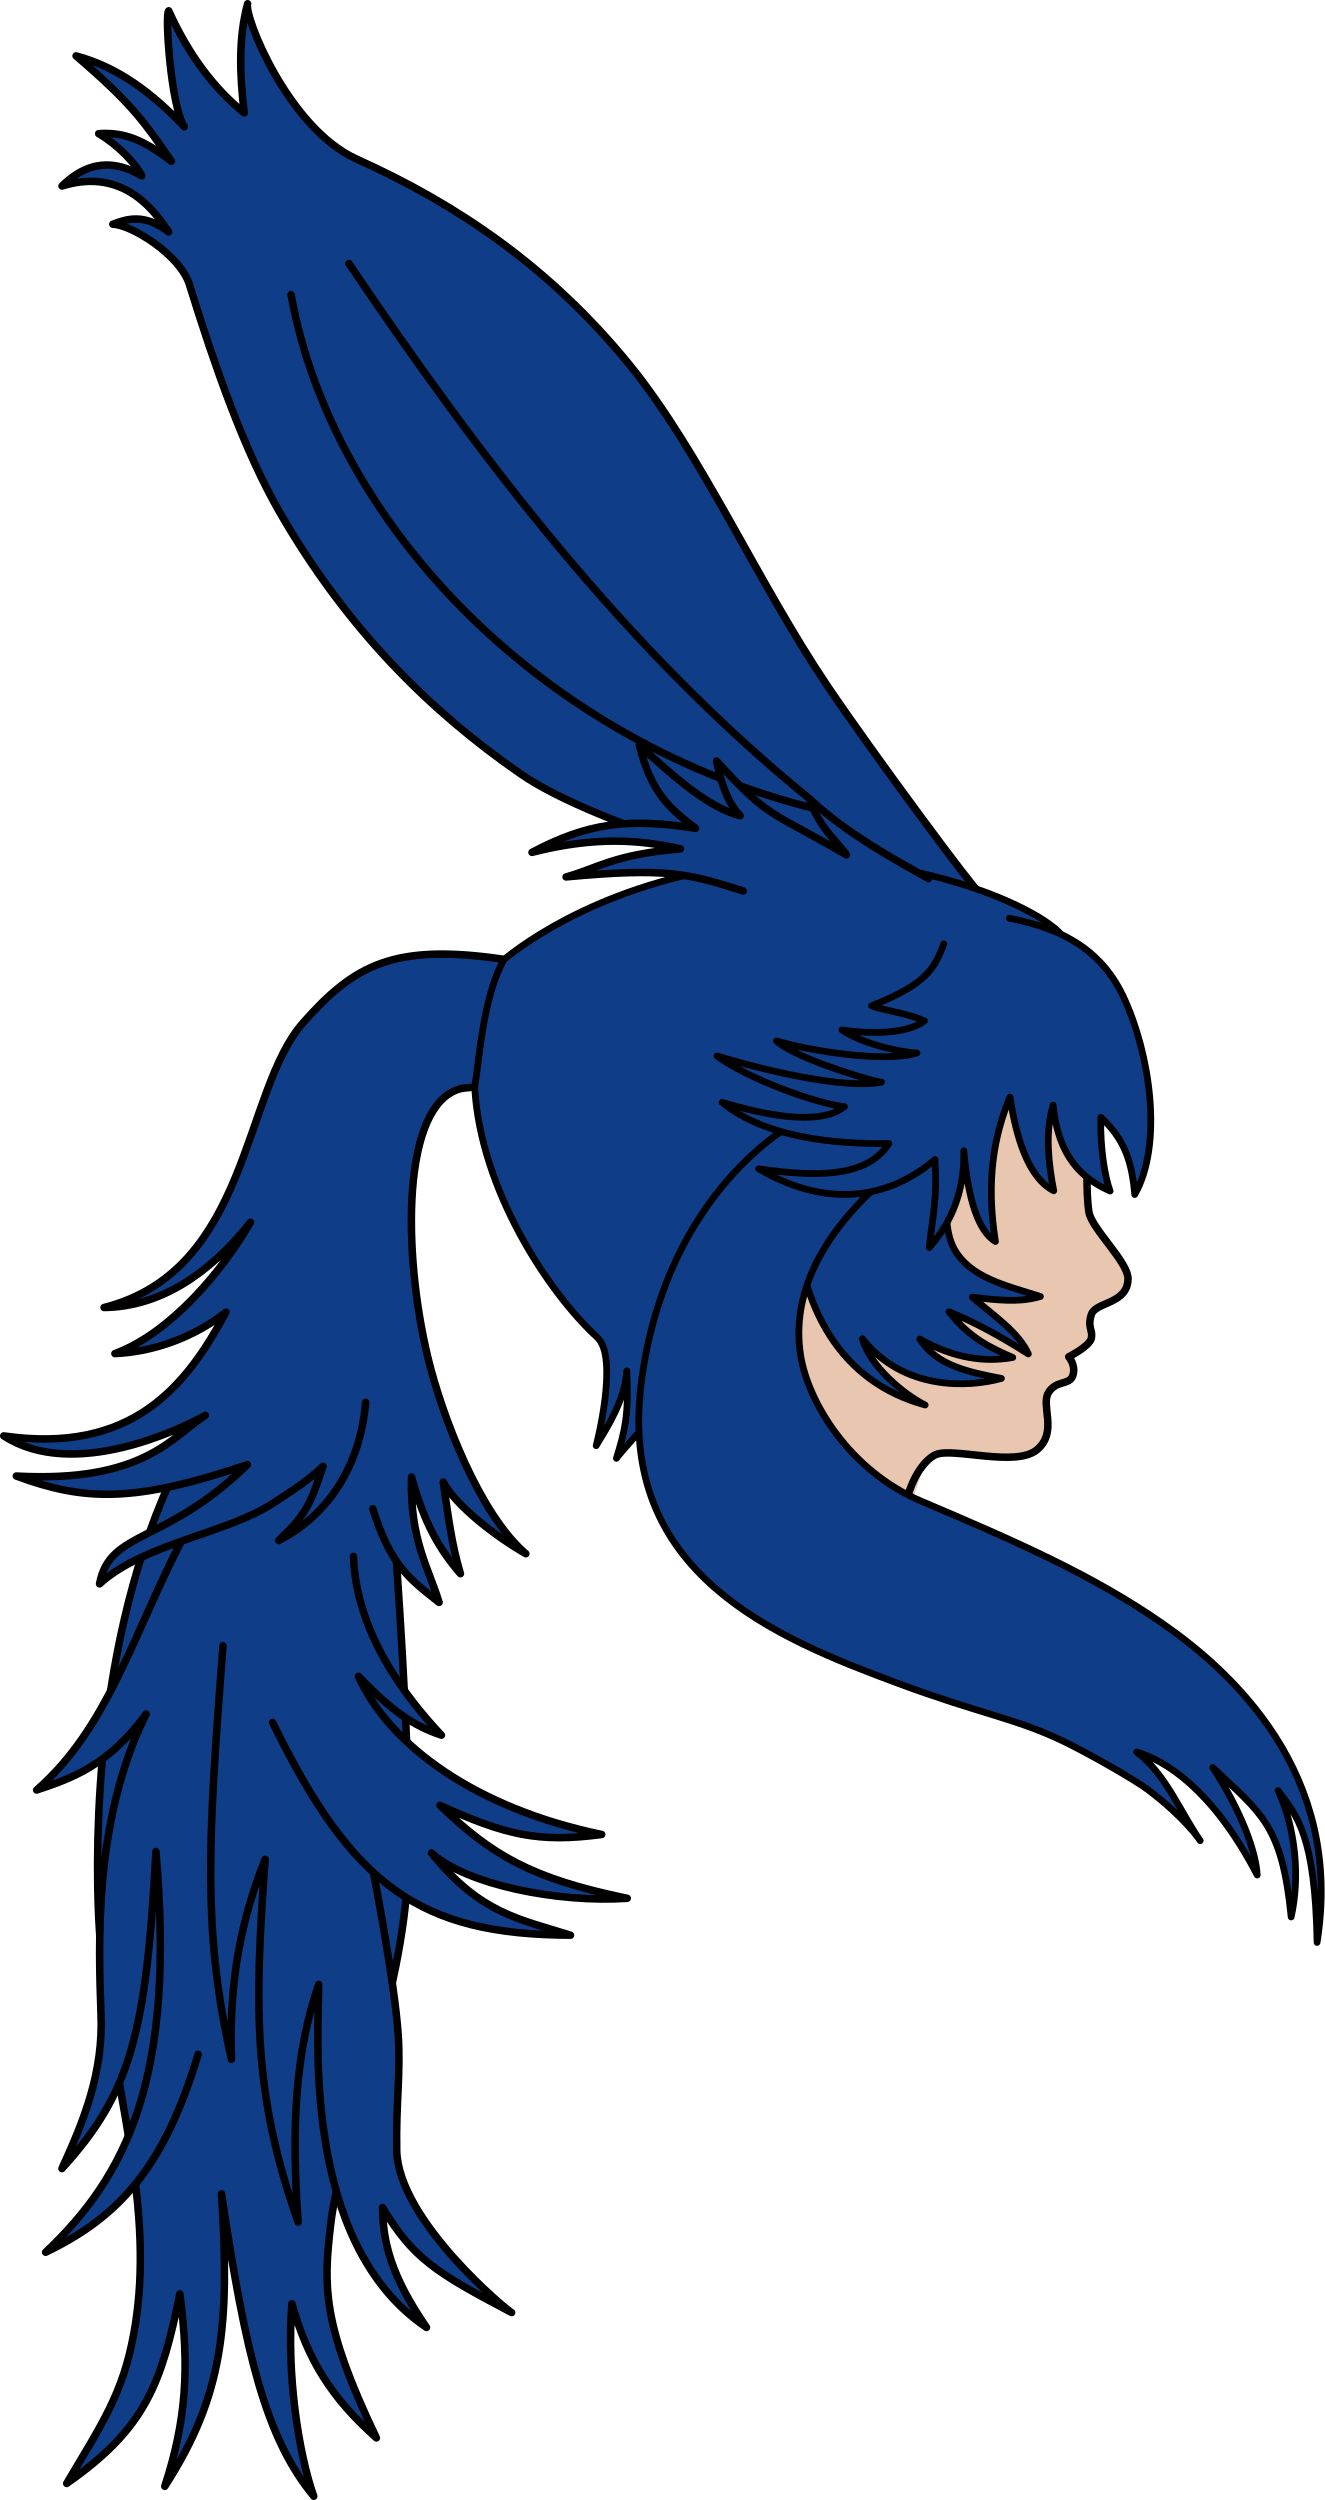
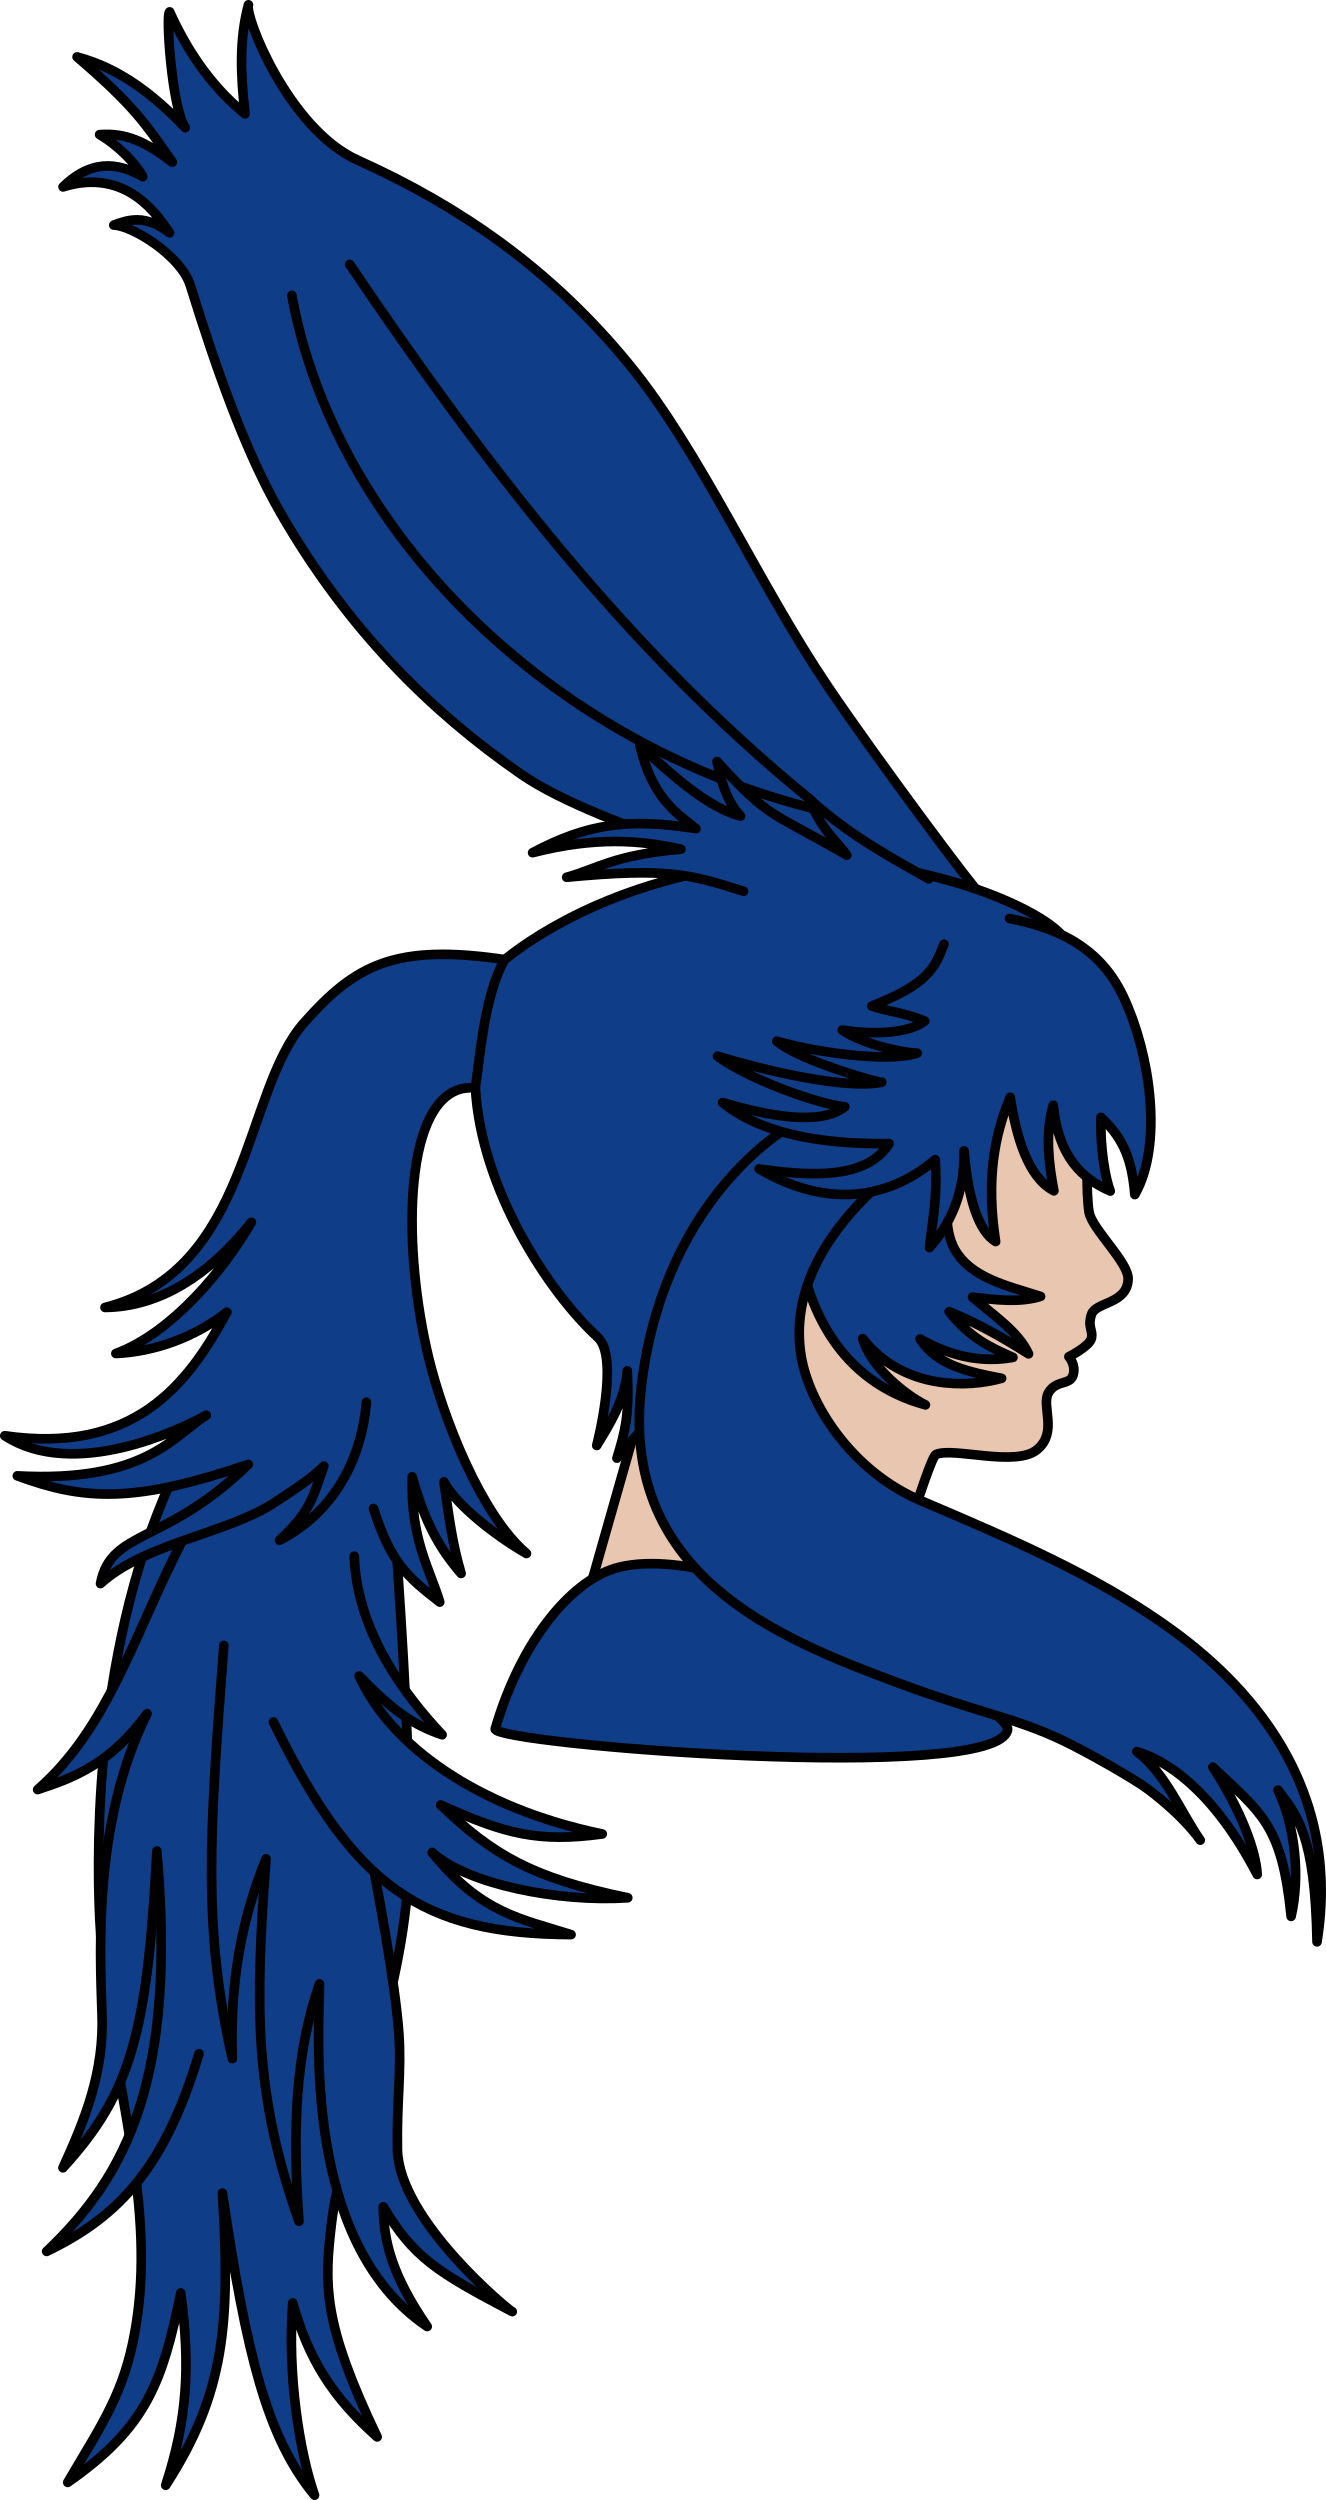
- <svg xmlns="http://www.w3.org/2000/svg" width="110.085mm" height="207.766mm" viewBox="0 0 110.085 207.766" version="1.1" id="svg8">
+ <svg xmlns="http://www.w3.org/2000/svg" width="110.292mm" height="207.942mm" viewBox="0 0 110.292 207.942" version="1.1" id="svg8">
  <defs id="defs2">
    <pattern y="0" x="0" height="6" width="6" patternUnits="userSpaceOnUse" id="EMFhbasepattern" />
    <pattern y="0" x="0" height="6" width="6" patternUnits="userSpaceOnUse" id="EMFhbasepattern-7" />
    <pattern y="0" x="0" height="6" width="6" patternUnits="userSpaceOnUse" id="EMFhbasepattern-0" />
  </defs>
-   <g id="layer1" transform="translate(-48.96818,-40.30968)">
-     <g id="g893" style="stroke-width:0.9;stroke-miterlimit:4;stroke-dasharray:none;paint-order:markers fill stroke" transform="matrix(1.022339,0,0,1.022339,28.51979,20.73481)">
-       <g id="g899" />
+   <g id="layer1" transform="translate(-48.88012,-40.22175)">
+     <g id="g893" style="stroke-width:0.783;stroke-miterlimit:4;stroke-dasharray:none;paint-order:markers fill stroke" transform="matrix(1.022339,0,0,1.022339,28.51979,20.73481)">
+       <g style="stroke-width:0.783;stroke-miterlimit:4;stroke-dasharray:none" id="g899" />
    </g>
-     <path id="path876" style="fill:#e9c6af;stroke:#000000;stroke-width:0.624;stroke-linecap:round;stroke-linejoin:round;stroke-miterlimit:4;stroke-dasharray:none;stroke-opacity:1" d="m 121.891,173.767 c -7.226,-4.993 -18.28,-23.796 -18.28,-23.796 l 7.942,-25.446 27.454,-2.448 -1.607,4.936 m 0,0 c 0,0 2.012,9.315 1.933,10.491 -0.079,1.176 0.013,2.86 0.136,3.557 0.246,1.396 3.284,4.151 3.246,5.549 -0.058,2.093 -2.688,1.879 -3.044,2.935 -0.356,1.056 0.13,1.282 6.2e-4,1.964 -0.129,0.682 -1.886,1.559 -1.886,1.559 0,0 0.622,0.698 0.345,1.547 -0.277,0.849 -1.39,0.36 -2.035,1.439 -0.645,1.078 0.812,3.29 -0.959,4.748 -1.77,1.458 -6.919,-0.216 -8.383,0.39 -0.741,0.307 -2.017,1.651 -2.537,4.278" />
-     <g transform="matrix(0.6238118,0,0,0.6238118,39.55618,35.67483)" id="g980" style="fill:#0f3d87;fill-opacity:1">
-       <g id="g995" style="fill:#0f3d87;fill-opacity:1">
-         <path style="fill:#0f3d87;fill-opacity:1;stroke:#000000;stroke-width:1;stroke-linecap:round;stroke-linejoin:round;stroke-miterlimit:4;stroke-dasharray:none;stroke-opacity:1" d="M 145.496,126.263 C 145.265,126.494 131.554,108.042 125.317,98.801 116.024,85.029 108.383,67.555 98.858,55.904 88.463,43.189 76.269,34.767 62.643,28.642 53.446,24.509 47.519,9.406 48.076,7.929 46.848,12.449 47.01,17.338 47.623,22.472 43.69,19.293 40.285,14.882 37.566,8.871 c -0.551,0.22 0.288,12.846 2.079,15.442 -4.194,-4.407 -8.752,-7.924 -14.421,-9.435 7.577,6.492 9.159,8.925 12.695,14.032 -3.564,-2.734 -6.125,-3.917 -9.689,-3.675 2.604,1.516 4.97,4.047 5.746,5.613 -2.468,-1.419 -6.32,-2.864 -10.624,1.363 8.582,-2.665 12.73,4.015 14.204,6.119 -3.173,-2.461 -5.452,-1.784 -7.436,-1.029 2.46,0.052 8.981,4.102 10.203,8.047 3.392,10.947 7.281,22.096 12.027,30.335 8.929,15.502 20.012,26.503 32.139,34.879 10.525,7.268 38.533,14.582 37.953,14.066 z" id="path903" />
-         <path style="fill:#0f3d87;fill-opacity:1;stroke:#000000;stroke-width:1;stroke-linecap:round;stroke-linejoin:round;stroke-miterlimit:4;stroke-dasharray:none;stroke-opacity:1" d="m 42.448,195.985 c -14.098,22.451 -14.667,52.912 -14.289,65.007 0.378,12.095 2.662,22.244 4.347,32.884 1.609,10.163 1.635,17.574 0.425,24.336 -1.451,8.107 -4.265,12.112 -8.956,20.07 10.486,-7.314 12.625,-13.263 15.075,-25.26 1.296,9.878 0.863,16.8 -2.008,25.643 7.876,-12.209 8.646,-21.491 7.56,-38.962 3.196,21.535 5.942,32.612 12.284,40.285 -2.005,-5.676 -3.639,-16.143 -2.911,-25.641 2.136,7.587 5.321,12.576 11.259,17.871 -7.336,-15.322 -7.042,-20.312 -6.081,-28.516 1.293,-11.035 9.071,-28.159 10.205,-45.546 1.134,-17.387 -3.591,-69.926 -3.591,-69.926" id="path955" />
-         <path style="fill:#0f3d87;fill-opacity:1;stroke:#000000;stroke-width:1;stroke-linecap:round;stroke-linejoin:round;stroke-miterlimit:4;stroke-dasharray:none;stroke-opacity:1" d="m 64.917,257.307 c 0,0 2.719,13.984 3.213,21.072 0.359,5.154 -0.301,9.157 -0.189,15.497 0.166,9.414 14.926,21.544 15.308,21.639 -10.063,-5.304 -13.13,-7.183 -17.198,-13.985 0.047,4.545 1.107,9.064 5.859,15.97 -16.759,-11.282 -14.373,-39.463 -14.363,-45.688 -3.174,9.125 -3.632,19.163 -2.74,31.655 -5.978,-16.986 -5.87,-28.271 -4.394,-48.334 -3.157,7.905 -4.851,16.138 -4.488,26.647 -3.898,-17.287 -3.103,-29.291 -1.134,-55.09" id="path959" />
-         <path style="fill:#0f3d87;fill-opacity:1;stroke:#000000;stroke-width:1;stroke-linecap:round;stroke-linejoin:round;stroke-miterlimit:4;stroke-dasharray:none;stroke-opacity:1" d="m 62.177,214.785 c 0.377,10.308 7.014,18.794 11.717,23.812 -3.667,-1.239 -6.48,-3.089 -11.056,-7.843 4.137,9.181 15.604,17.582 32.411,21.072 -8.472,1.138 -12.894,0.044 -21.545,-3.874 6.948,6.627 12.044,9.703 24.946,12.379 -9.168,0.628 -21.453,-1.797 -26.08,-6.048 6.528,8.135 11.791,8.821 18.521,10.961 -19.961,-0.085 -28.969,-6.359 -39.688,-28.348" id="path957" />
-         <path style="fill:#0f3d87;fill-opacity:1;stroke:#000000;stroke-width:1;stroke-linecap:round;stroke-linejoin:round;stroke-miterlimit:4;stroke-dasharray:none;stroke-opacity:1" d="m 64.746,208.428 c 2.34,7.284 4.466,9.072 8.839,12.48 -1.351,-4.494 -3.917,-8.354 -3.675,-16.704 1.682,6.119 3.681,9.595 6.519,12.882 -1.19,-4.036 -1.6,-7.433 -2.287,-12.21 1.706,3.221 7.171,7.367 11,9.547 -6.136,-5.228 -11.138,-18.26 -13.027,-26.054 -3.437,-14.182 -3.503,-33.765 4.276,-35.881 0.627,-0.17 1.938,-0.2 1.938,-0.2 l 4.009,-17.038 c -14.756,-2.199 -20.028,0.698 -26.861,8.419 -8.092,9.144 -7.092,33.004 -26.527,37.952 7.307,-0.071 13.982,-4.355 19.511,-11.359 -3.538,6.15 -10.479,14.692 -18.065,17.498 5.035,-0.216 10.471,-2.103 14.796,-5.513 -5.353,9.981 -12.575,18.917 -29.605,16.48 9.248,6.002 23.521,-0.867 26.861,-2.74 -4.47,2.855 -8.225,9.002 -25.19,8.085 9.036,3.356 15.756,3.586 30.791,-1.522 -11.015,10.757 -18.333,8.635 -19.699,15.888 5.907,-5.382 16.972,-6.721 23.089,-10.728 2.854,-1.87 4.947,-3.209 6.682,-4.937 -1.657,4.905 -2.096,6.276 -5.899,9.891 7.258,-3.731 10.955,-10.835 11.579,-18.408" id="path905" />
-         <path transform="translate(31.37202,25.70238)" style="fill:#0f3d87;fill-opacity:1;stroke:#000000;stroke-width:0.9;stroke-linecap:round;stroke-linejoin:round;stroke-miterlimit:4;stroke-dasharray:none;stroke-opacity:1;paint-order:markers fill stroke" d="M 125.888,108.045 C 126.757,104.317 106.433,94.627 85.591,96.611 64.749,98.596 53.005,107.811 50.872,109.546 c -2.799,4.791 -3.365,13.794 -3.915,17.038 0.747,13.556 9.758,27.295 16.319,33.309 2.939,2.694 -0.136,14.431 -0.136,14.431 1.535,-2.538 3.784,-5.988 4.076,-9.956 0.298,5.953 -0.282,8.056 -1.379,11.643 2.265,-2.987 6.203,-6.038 7.208,-10.787" id="path885" />
-         <path transform="translate(31.37202,25.70238)" style="fill:#0f3d87;fill-opacity:1;stroke:#000000;stroke-width:0.9;stroke-linecap:round;stroke-linejoin:round;stroke-miterlimit:4;stroke-dasharray:none;stroke-opacity:1;paint-order:markers fill stroke" d="m 89.439,141.883 c 0.572,14.531 6.58,24.035 17.529,27.025 -2.954,-1.478 -7.355,-5.213 -8.363,-8.835 5.453,6.955 14.213,6.516 18.521,5.292 -4.329,-0.834 -8.631,-1.702 -10.867,-5.244 4.603,2.626 8.783,3.106 12.379,2.457 -2.835,-1.261 -5.67,-2.499 -8.504,-6.095 3.57,1.429 7.087,3.413 10.583,5.622 -1.283,-2.891 -4.656,-5.138 -7.465,-7.56 3.102,0.361 6.214,0.769 9.071,-0.095 -4.643,-1.479 -9.361,-2.509 -11.481,-6.331 -2.839,-5.117 0.945,-17.529 0.945,-17.529" id="path883" />
-         <path transform="translate(31.37202,25.70238)" style="fill:#0f3d87;fill-opacity:1;stroke:#000000;stroke-width:0.9;stroke-linecap:round;stroke-linejoin:round;stroke-miterlimit:4;stroke-dasharray:none;stroke-opacity:1;paint-order:markers fill stroke" d="m 89.58,131.347 c 0,0 -17.049,8.821 -20.411,34.428 -3.362,25.607 17.836,34.148 34.287,40.255 10.673,3.962 15.495,4.611 21.754,7.589 3.388,1.612 9.697,5.222 11.462,6.558 5.025,3.805 6.938,6.769 6.938,6.769 -2.616,-3.753 -4.591,-8.897 -8.454,-11.805 3.635,1.059 10.045,4.815 16.05,16.381 -0.146,-3.014 -2.065,-8.401 -5.91,-14.315 6.421,6.15 9.207,7.55 10.432,19.903 1.195,-5.238 0.606,-11.796 -1.744,-16.834 2.552,3.394 4.933,5.986 5.198,20.231 3.627,-22.576 -11.381,-36.095 -20.609,-42.505 -9.228,-6.41 -19.328,-10.857 -32.138,-16.29 -9.502,-4.029 -15.061,-13.146 -16.055,-19.415 -2.595,-16.372 17.152,-27.833 17.152,-27.833" id="path879" />
-         <path transform="translate(31.37202,25.70238)" style="fill:#0f3d87;fill-opacity:1;stroke:#000000;stroke-width:0.9;stroke-linecap:round;stroke-linejoin:round;stroke-miterlimit:4;stroke-dasharray:none;stroke-opacity:1;paint-order:markers fill stroke" d="m 109.447,107.476 c -1.245,3.227 -2.126,5.28 -9.622,8.252 1.651,0.637 4.511,0.892 7.049,2.005 -2.595,1.959 -8.087,1.666 -10.991,1.203 2.535,1.796 7.852,3.015 9.989,3.074 -4.301,1.376 -14.664,-0.365 -18.709,-1.604 2.708,2.51 14.141,5.765 13.998,5.479 -4.876,1.007 -15.829,-1.608 -21.916,-3.475 3.927,2.968 13.302,6.39 16.972,6.749 -3.45,2.734 -11.077,0.965 -16.303,-0.568 5.856,4.81 15.292,5.567 22.217,5.479 -2.993,4.723 -10.185,4.405 -17.339,3.374 9.954,5.823 18.089,3.38 23.486,-1.236 0.309,5.025 -0.254,7.2 -0.768,11.726 2.813,-3.208 4.709,-7.204 4.61,-12.896 0.576,6.748 2.034,10.768 4.21,12.094 -1.303,-8.364 -0.126,-14.247 1.938,-19.243 0.791,5.126 2.328,10.674 5.83,12.478 -0.66,-3.475 -1.203,-7.671 -0.084,-11.409 0.686,6.906 3.85,9.791 7.6,11.442 -0.619,-1.542 -1.371,-5.627 -1.241,-9.826 3.149,2.92 4.136,5.883 4.515,10.293 3.779,-6.607 2.114,-18.7 -1.554,-26.443 -3.409,-7.197 -9.73,-9.268 -15.144,-10.368" id="path881" />
-         <path style="fill:#0f3d87;fill-opacity:1;stroke:#000000;stroke-width:1;stroke-linecap:round;stroke-linejoin:round;stroke-miterlimit:4;stroke-dasharray:none;stroke-opacity:1" d="M 124.165,115.283 C 87.701,106.458 59.425,77.543 53.862,46.68" id="path909" />
-         <path style="fill:#0f3d87;fill-opacity:1;stroke:#000000;stroke-width:1;stroke-linecap:round;stroke-linejoin:round;stroke-miterlimit:4;stroke-dasharray:none;stroke-opacity:1" d="m 114.092,126.129 c -7.267,-2.317 -10.161,-3.127 -23.587,-1.871 4.101,-1.115 6.206,-2.967 15.234,-3.742 -5.576,-1.233 -11.374,-1.663 -19.778,0.468 7.361,-3.901 12.749,-4.626 21.782,-3.207 -2.888,-2.27 -5.822,-4.246 -7.484,-11.092 4.602,4.27 9.178,8.303 13.43,9.421 -1.279,-1.346 -2.395,-3.451 -3.14,-7.283 7.13,7.808 7.142,6.583 17.306,12.495 -1.135,-1.694 -3.529,-3.414 -4.944,-7.484 5.053,4.704 11.179,7.997 15.862,10.638" id="path901" />
-         <path style="fill:#0f3d87;fill-opacity:1;stroke:#000000;stroke-width:1;stroke-linecap:round;stroke-linejoin:round;stroke-miterlimit:4;stroke-dasharray:none;stroke-opacity:1" d="M 122.912,113.835 C 98.438,93.885 79.334,68.849 61.573,42.54" id="path907" />
-         <path style="fill:#0f3d87;fill-opacity:1;stroke:#000000;stroke-width:1;stroke-linecap:round;stroke-linejoin:round;stroke-miterlimit:4;stroke-dasharray:none;stroke-opacity:1" d="m 39.121,212.99 c -6.402,12.479 -9.721,24.675 -19.152,32.914 4.569,-1.515 9.579,-3.255 14.587,-10.119 -7.068,14.166 -6.315,30.941 -6.019,39.855 0.361,7.979 -2.371,14.479 -5.197,20.694 9.096,-9.977 11.245,-17.971 12.52,-42.239 2.649,30.184 -3.874,43.127 -14.694,53.389 10.057,-4.82 15.894,-11.655 20.316,-26.364" id="path961" />
+     <path id="path876" style="fill:#e9c6af;stroke:#000000;stroke-width:0.8;stroke-linecap:round;stroke-linejoin:round;stroke-miterlimit:4;stroke-dasharray:none;stroke-opacity:1" d="m 137.4,127.012 c 0,0 2.012,9.315 1.933,10.491 -0.079,1.176 0.013,2.86 0.136,3.557 0.246,1.396 3.284,4.151 3.246,5.549 -0.058,2.093 -2.688,1.879 -3.044,2.935 -0.356,1.056 0.13,1.282 6.2e-4,1.964 -0.129,0.682 -1.886,1.559 -1.886,1.559 0,0 0.622,0.698 0.345,1.547 -0.277,0.849 -1.39,0.36 -2.035,1.439 -0.645,1.078 0.812,3.29 -0.959,4.748 -1.77,1.458 -6.919,-0.216 -8.383,0.39 -0.741,0.307 -3.812,12.707 -9.606,22.932 -12.499,2.605 -21.286,-4.48 -21.286,-4.48 l 15.691,-55.117 27.454,-2.448 -1.607,4.936" />
+     <path id="path892" d="m 90.072,184.019 c 2.215,-7.568 6.536,-12.541 10.33,-13.449 10.345,-2.475 32.527,11.781 32.294,13.492 -0.635,4.667 -42.986,1.194 -42.624,-0.043 z" style="fill:#0f3d87;fill-opacity:1;stroke:#000000;stroke-width:0.8;stroke-linecap:butt;stroke-linejoin:miter;stroke-miterlimit:4;stroke-dasharray:none;stroke-opacity:1" />
+     <g transform="matrix(0.6238118,0,0,0.6238118,39.55618,35.67483)" id="g980" style="fill:#0f3d87;fill-opacity:1;stroke-width:1.282;stroke-miterlimit:4;stroke-dasharray:none">
+       <g id="g995" style="fill:#0f3d87;fill-opacity:1;stroke-width:1.282;stroke-miterlimit:4;stroke-dasharray:none">
+         <path style="fill:#0f3d87;fill-opacity:1;stroke:#000000;stroke-width:1.282;stroke-linecap:round;stroke-linejoin:round;stroke-miterlimit:4;stroke-dasharray:none;stroke-opacity:1" d="M 145.496,126.263 C 145.265,126.494 131.554,108.042 125.317,98.801 116.024,85.029 108.383,67.555 98.858,55.904 88.463,43.189 76.269,34.767 62.643,28.642 53.446,24.509 47.519,9.406 48.076,7.929 46.848,12.449 47.01,17.338 47.623,22.472 43.69,19.293 40.285,14.882 37.566,8.871 c -0.551,0.22 0.288,12.846 2.079,15.442 -4.194,-4.407 -8.752,-7.924 -14.421,-9.435 7.577,6.492 9.159,8.925 12.695,14.032 -3.564,-2.734 -6.125,-3.917 -9.689,-3.675 2.604,1.516 4.97,4.047 5.746,5.613 -2.468,-1.419 -6.32,-2.864 -10.624,1.363 8.582,-2.665 12.73,4.015 14.204,6.119 -3.173,-2.461 -5.452,-1.784 -7.436,-1.029 2.46,0.052 8.981,4.102 10.203,8.047 3.392,10.947 7.281,22.096 12.027,30.335 8.929,15.502 20.012,26.503 32.139,34.879 10.525,7.268 38.533,14.582 37.953,14.066 z" id="path903" />
+         <path style="fill:#0f3d87;fill-opacity:1;stroke:#000000;stroke-width:1.282;stroke-linecap:round;stroke-linejoin:round;stroke-miterlimit:4;stroke-dasharray:none;stroke-opacity:1" d="m 42.448,195.985 c -14.098,22.451 -14.667,52.912 -14.289,65.007 0.378,12.095 2.662,22.244 4.347,32.884 1.609,10.163 1.635,17.574 0.425,24.336 -1.451,8.107 -4.265,12.112 -8.956,20.07 10.486,-7.314 12.625,-13.263 15.075,-25.26 1.296,9.878 0.863,16.8 -2.008,25.643 7.876,-12.209 8.646,-21.491 7.56,-38.962 3.196,21.535 5.942,32.612 12.284,40.285 -2.005,-5.676 -3.639,-16.143 -2.911,-25.641 2.136,7.587 5.321,12.576 11.259,17.871 -7.336,-15.322 -7.042,-20.312 -6.081,-28.516 1.293,-11.035 9.071,-28.159 10.205,-45.546 1.134,-17.387 -3.591,-69.926 -3.591,-69.926" id="path955" />
+         <path style="fill:#0f3d87;fill-opacity:1;stroke:#000000;stroke-width:1.282;stroke-linecap:round;stroke-linejoin:round;stroke-miterlimit:4;stroke-dasharray:none;stroke-opacity:1" d="m 64.917,257.307 c 0,0 2.719,13.984 3.213,21.072 0.359,5.154 -0.301,9.157 -0.189,15.497 0.166,9.414 14.926,21.544 15.308,21.639 -10.063,-5.304 -13.13,-7.183 -17.198,-13.985 0.047,4.545 1.107,9.064 5.859,15.97 -16.759,-11.282 -14.373,-39.463 -14.363,-45.688 -3.174,9.125 -3.632,19.163 -2.74,31.655 -5.978,-16.986 -5.87,-28.271 -4.394,-48.334 -3.157,7.905 -4.851,16.138 -4.488,26.647 -3.898,-17.287 -3.103,-29.291 -1.134,-55.09" id="path959" />
+         <path style="fill:#0f3d87;fill-opacity:1;stroke:#000000;stroke-width:1.282;stroke-linecap:round;stroke-linejoin:round;stroke-miterlimit:4;stroke-dasharray:none;stroke-opacity:1" d="m 62.177,214.785 c 0.377,10.308 7.014,18.794 11.717,23.812 -3.667,-1.239 -6.48,-3.089 -11.056,-7.843 4.137,9.181 15.604,17.582 32.411,21.072 -8.472,1.138 -12.894,0.044 -21.545,-3.874 6.948,6.627 12.044,9.703 24.946,12.379 -9.168,0.628 -21.453,-1.797 -26.08,-6.048 6.528,8.135 11.791,8.821 18.521,10.961 -19.961,-0.085 -28.969,-6.359 -39.688,-28.348" id="path957" />
+         <path style="fill:#0f3d87;fill-opacity:1;stroke:#000000;stroke-width:1.282;stroke-linecap:round;stroke-linejoin:round;stroke-miterlimit:4;stroke-dasharray:none;stroke-opacity:1" d="m 64.746,208.428 c 2.34,7.284 4.466,9.072 8.839,12.48 -1.351,-4.494 -3.917,-8.354 -3.675,-16.704 1.682,6.119 3.681,9.595 6.519,12.882 -1.19,-4.036 -1.6,-7.433 -2.287,-12.21 1.706,3.221 7.171,7.367 11,9.547 -6.136,-5.228 -11.138,-18.26 -13.027,-26.054 -3.437,-14.182 -3.503,-33.765 4.276,-35.881 0.627,-0.17 1.938,-0.2 1.938,-0.2 l 4.009,-17.038 c -14.756,-2.199 -20.028,0.698 -26.861,8.419 -8.092,9.144 -7.092,33.004 -26.527,37.952 7.307,-0.071 13.982,-4.355 19.511,-11.359 -3.538,6.15 -10.479,14.692 -18.065,17.498 5.035,-0.216 10.471,-2.103 14.796,-5.513 -5.353,9.981 -12.575,18.917 -29.605,16.48 9.248,6.002 23.521,-0.867 26.861,-2.74 -4.47,2.855 -8.225,9.002 -25.19,8.085 9.036,3.356 15.756,3.586 30.791,-1.522 -11.015,10.757 -18.333,8.635 -19.699,15.888 5.907,-5.382 16.972,-6.721 23.089,-10.728 2.854,-1.87 4.947,-3.209 6.682,-4.937 -1.657,4.905 -2.096,6.276 -5.899,9.891 7.258,-3.731 10.955,-10.835 11.579,-18.408" id="path905" />
+         <path transform="translate(31.37202,25.70238)" style="fill:#0f3d87;fill-opacity:1;stroke:#000000;stroke-width:1.282;stroke-linecap:round;stroke-linejoin:round;stroke-miterlimit:4;stroke-dasharray:none;stroke-opacity:1;paint-order:markers fill stroke" d="M 125.888,108.045 C 126.757,104.317 106.433,94.627 85.591,96.611 64.749,98.596 53.005,107.811 50.872,109.546 c -2.799,4.791 -3.365,13.794 -3.915,17.038 0.747,13.556 9.758,27.295 16.319,33.309 2.939,2.694 -0.136,14.431 -0.136,14.431 1.535,-2.538 3.784,-5.988 4.076,-9.956 0.298,5.953 -0.282,8.056 -1.379,11.643 2.265,-2.987 6.203,-6.038 7.208,-10.787" id="path885" />
+         <path transform="translate(31.37202,25.70238)" style="fill:#0f3d87;fill-opacity:1;stroke:#000000;stroke-width:1.282;stroke-linecap:round;stroke-linejoin:round;stroke-miterlimit:4;stroke-dasharray:none;stroke-opacity:1;paint-order:markers fill stroke" d="m 89.439,141.883 c 0.572,14.531 6.58,24.035 17.529,27.025 -2.954,-1.478 -7.355,-5.213 -8.363,-8.835 5.453,6.955 14.213,6.516 18.521,5.292 -4.329,-0.834 -8.631,-1.702 -10.867,-5.244 4.603,2.626 8.783,3.106 12.379,2.457 -2.835,-1.261 -5.67,-2.499 -8.504,-6.095 3.57,1.429 7.087,3.413 10.583,5.622 -1.283,-2.891 -4.656,-5.138 -7.465,-7.56 3.102,0.361 6.214,0.769 9.071,-0.095 -4.643,-1.479 -9.361,-2.509 -11.481,-6.331 -2.839,-5.117 0.945,-17.529 0.945,-17.529" id="path883" />
+         <path transform="translate(31.37202,25.70238)" style="fill:#0f3d87;fill-opacity:1;stroke:#000000;stroke-width:1.282;stroke-linecap:round;stroke-linejoin:round;stroke-miterlimit:4;stroke-dasharray:none;stroke-opacity:1;paint-order:markers fill stroke" d="m 89.58,131.347 c 0,0 -17.049,8.821 -20.411,34.428 -3.362,25.607 17.836,34.148 34.287,40.255 10.673,3.962 15.495,4.611 21.754,7.589 3.388,1.612 9.697,5.222 11.462,6.558 5.025,3.805 6.938,6.769 6.938,6.769 -2.616,-3.753 -4.591,-8.897 -8.454,-11.805 3.635,1.059 10.045,4.815 16.05,16.381 -0.146,-3.014 -2.065,-8.401 -5.91,-14.315 6.421,6.15 9.207,7.55 10.432,19.903 1.195,-5.238 0.606,-11.796 -1.744,-16.834 2.552,3.394 4.933,5.986 5.198,20.231 3.627,-22.576 -11.381,-36.095 -20.609,-42.505 -9.228,-6.41 -19.328,-10.857 -32.138,-16.29 -9.502,-4.029 -15.061,-13.146 -16.055,-19.415 -2.595,-16.372 17.152,-27.833 17.152,-27.833" id="path879" />
+         <path transform="translate(31.37202,25.70238)" style="fill:#0f3d87;fill-opacity:1;stroke:#000000;stroke-width:1.282;stroke-linecap:round;stroke-linejoin:round;stroke-miterlimit:4;stroke-dasharray:none;stroke-opacity:1;paint-order:markers fill stroke" d="m 109.447,107.476 c -1.245,3.227 -2.126,5.28 -9.622,8.252 1.651,0.637 4.511,0.892 7.049,2.005 -2.595,1.959 -8.087,1.666 -10.991,1.203 2.535,1.796 7.852,3.015 9.989,3.074 -4.301,1.376 -14.664,-0.365 -18.709,-1.604 2.708,2.51 14.141,5.765 13.998,5.479 -4.876,1.007 -15.829,-1.608 -21.916,-3.475 3.927,2.968 13.302,6.39 16.972,6.749 -3.45,2.734 -11.077,0.965 -16.303,-0.568 5.856,4.81 15.292,5.567 22.217,5.479 -2.993,4.723 -10.185,4.405 -17.339,3.374 9.954,5.823 18.089,3.38 23.486,-1.236 0.309,5.025 -0.254,7.2 -0.768,11.726 2.813,-3.208 4.709,-7.204 4.61,-12.896 0.576,6.748 2.034,10.768 4.21,12.094 -1.303,-8.364 -0.126,-14.247 1.938,-19.243 0.791,5.126 2.328,10.674 5.83,12.478 -0.66,-3.475 -1.203,-7.671 -0.084,-11.409 0.686,6.906 3.85,9.791 7.6,11.442 -0.619,-1.542 -1.371,-5.627 -1.241,-9.826 3.149,2.92 4.136,5.883 4.515,10.293 3.779,-6.607 2.114,-18.7 -1.554,-26.443 -3.409,-7.197 -9.73,-9.268 -15.144,-10.368" id="path881" />
+         <path style="fill:#0f3d87;fill-opacity:1;stroke:#000000;stroke-width:1.282;stroke-linecap:round;stroke-linejoin:round;stroke-miterlimit:4;stroke-dasharray:none;stroke-opacity:1" d="M 124.165,115.283 C 87.701,106.458 59.425,77.543 53.862,46.68" id="path909" />
+         <path style="fill:#0f3d87;fill-opacity:1;stroke:#000000;stroke-width:1.282;stroke-linecap:round;stroke-linejoin:round;stroke-miterlimit:4;stroke-dasharray:none;stroke-opacity:1" d="m 114.092,126.129 c -7.267,-2.317 -10.161,-3.127 -23.587,-1.871 4.101,-1.115 6.206,-2.967 15.234,-3.742 -5.576,-1.233 -11.374,-1.663 -19.778,0.468 7.361,-3.901 12.749,-4.626 21.782,-3.207 -2.888,-2.27 -5.822,-4.246 -7.484,-11.092 4.602,4.27 9.178,8.303 13.43,9.421 -1.279,-1.346 -2.395,-3.451 -3.14,-7.283 7.13,7.808 7.142,6.583 17.306,12.495 -1.135,-1.694 -3.529,-3.414 -4.944,-7.484 5.053,4.704 11.179,7.997 15.862,10.638" id="path901" />
+         <path style="fill:#0f3d87;fill-opacity:1;stroke:#000000;stroke-width:1.282;stroke-linecap:round;stroke-linejoin:round;stroke-miterlimit:4;stroke-dasharray:none;stroke-opacity:1" d="M 122.912,113.835 C 98.438,93.885 79.334,68.849 61.573,42.54" id="path907" />
+         <path style="fill:#0f3d87;fill-opacity:1;stroke:#000000;stroke-width:1.282;stroke-linecap:round;stroke-linejoin:round;stroke-miterlimit:4;stroke-dasharray:none;stroke-opacity:1" d="m 39.121,212.99 c -6.402,12.479 -9.721,24.675 -19.152,32.914 4.569,-1.515 9.579,-3.255 14.587,-10.119 -7.068,14.166 -6.315,30.941 -6.019,39.855 0.361,7.979 -2.371,14.479 -5.197,20.694 9.096,-9.977 11.245,-17.971 12.52,-42.239 2.649,30.184 -3.874,43.127 -14.694,53.389 10.057,-4.82 15.894,-11.655 20.316,-26.364" id="path961" />
      </g>
    </g>
  </g>
</svg>
